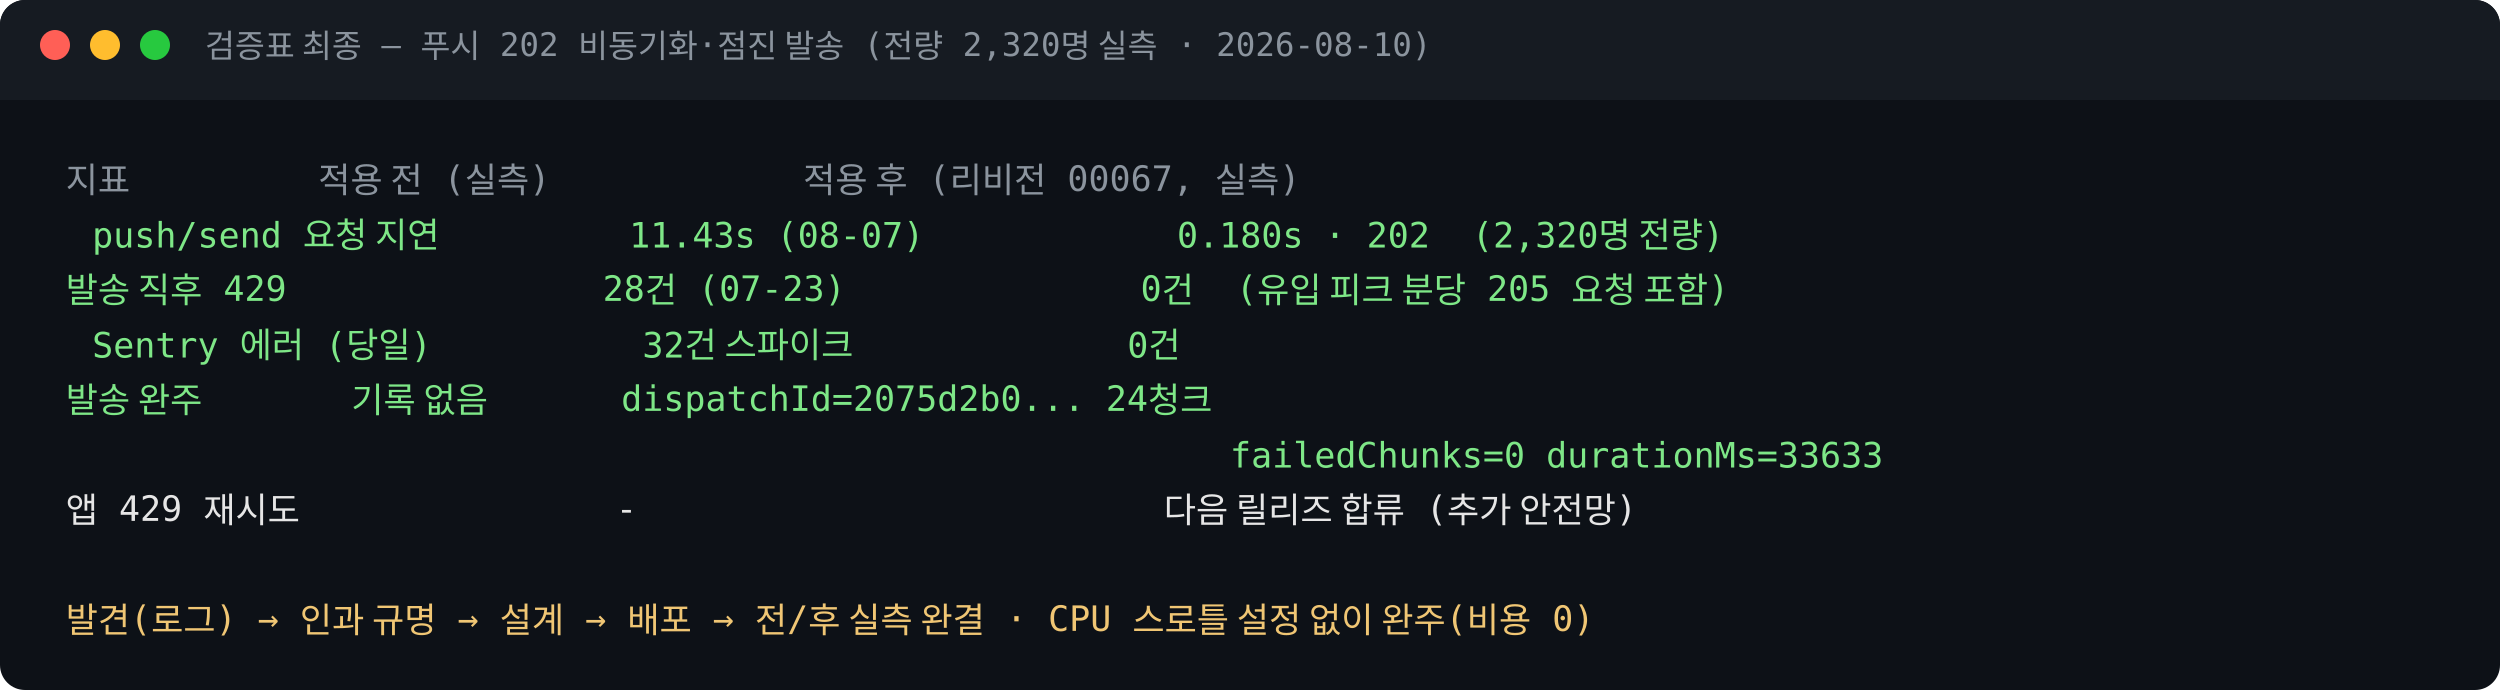
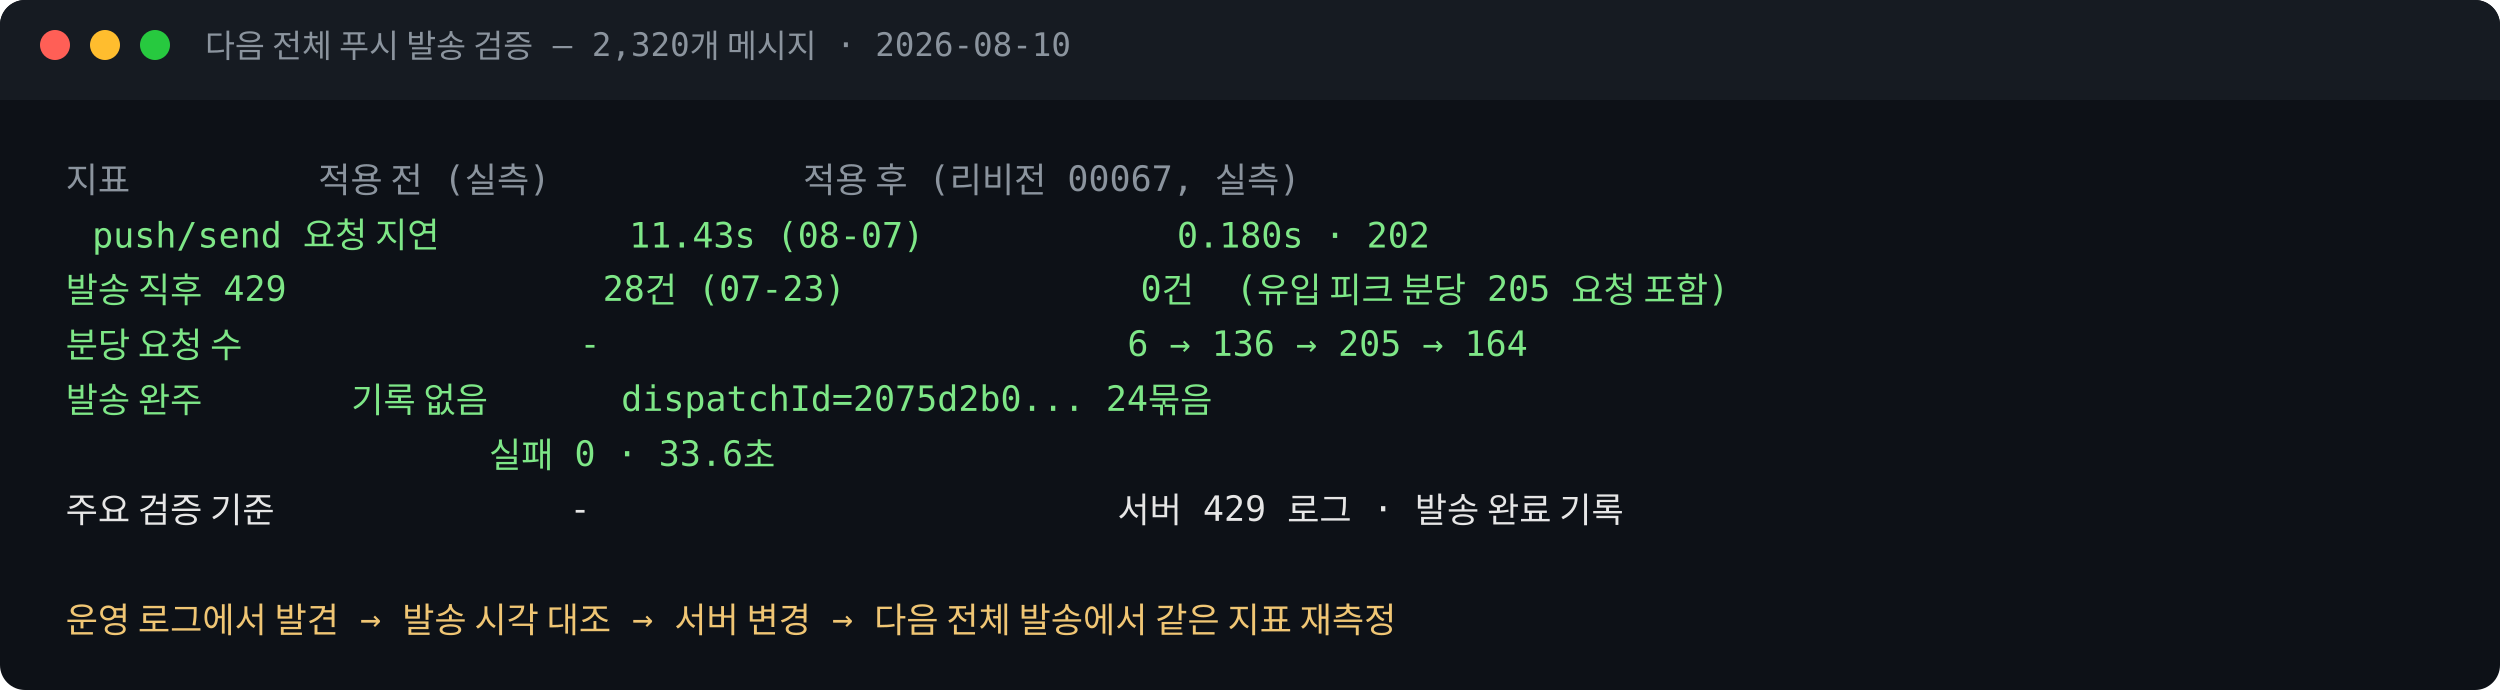
<svg xmlns="http://www.w3.org/2000/svg" width="1000" height="276" viewBox="0 0 1000 276">
  <rect width="1000" height="276" rx="10" fill="#0d1117" />
  <rect width="1000" height="36" rx="10" fill="#161b22" />
  <rect y="26" width="1000" height="14" fill="#161b22" />
  <circle cx="22" cy="18" r="6" fill="#ff5f56" />
  <circle cx="42" cy="18" r="6" fill="#ffbd2e" />
  <circle cx="62" cy="18" r="6" fill="#27c93f" />
-   <text x="82" y="23" fill="#8b949e" font-family="ui-monospace, 'SF Mono', Menlo, Consolas, monospace" font-size="13">검증표 최종 — 푸시 202 비동기화·점진 발송 (전량 2,320명 실측 · 2026-08-10)</text>
+   <text x="82" y="23" fill="#8b949e" font-family="ui-monospace, 'SF Mono', Menlo, Consolas, monospace" font-size="13">다음 전체 푸시 발송 검증 — 2,320개 메시지 · 2026-08-10</text>
  <g font-family="ui-monospace, 'SF Mono', Menlo, Consolas, monospace" font-size="14">
    <text x="20" y="77" fill="#8b949e" xml:space="preserve">  지표                        적용 전 (실측)            적용 후 (리비전 00067, 실측)</text>
-     <text x="20" y="99" fill="#7ee787" xml:space="preserve">  push/send 요청 지연         11.43s (08-07)            0.180s · 202  (2,320명 전량)</text>
+     <text x="20" y="99" fill="#7ee787" xml:space="preserve">  push/send 요청 지연         11.43s (08-07)            0.180s · 202</text>
    <text x="20" y="121" fill="#7ee787" xml:space="preserve">  발송 직후 429               28건 (07-23)              0건  (유입 피크 분당 205 요청 포함)</text>
-     <text x="20" y="143" fill="#7ee787" xml:space="preserve">  Sentry 에러 (당일)          32건 스파이크             0건</text>
-     <text x="20" y="165" fill="#7ee787" xml:space="preserve">  발송 완주                   기록 없음                 dispatchId=2075d2b0... 24청크</text>
-     <text x="20" y="187" fill="#7ee787" xml:space="preserve">                                                        failedChunks=0 durationMs=33633</text>
-     <text x="20" y="209" fill="#e6e6e6" xml:space="preserve">  앱 429 재시도               -                         다음 릴리즈 합류 (추가 안전망)</text>
+     <text x="20" y="143" fill="#7ee787" xml:space="preserve">  분당 요청 수                -                         6 → 136 → 205 → 164</text>
+     <text x="20" y="165" fill="#7ee787" xml:space="preserve">  발송 완주                   기록 없음                 dispatchId=2075d2b0... 24묶음</text>
+     <text x="20" y="187" fill="#7ee787" xml:space="preserve">                                                        실패 0 · 33.6초</text>
+     <text x="20" y="209" fill="#e6e6e6" xml:space="preserve">  주요 검증 기준              -                         서버 429 로그 · 발송 완료 기록</text>
    <text x="20" y="231" fill="#e6e6e6" xml:space="preserve" />
-     <text x="20" y="253" fill="#f0c674" xml:space="preserve">  발견(로그) → 인과 규명 → 설계 → 배포 → 전/후 실측 완결 · CPU 스로틀 설정 없이 완주(비용 0)</text>
+     <text x="20" y="253" fill="#f0c674" xml:space="preserve">  운영 로그에서 발견 → 발송 시각 대조 → 서버 변경 → 다음 전체 발송에서 같은 지표 재측정</text>
  </g>
</svg>
